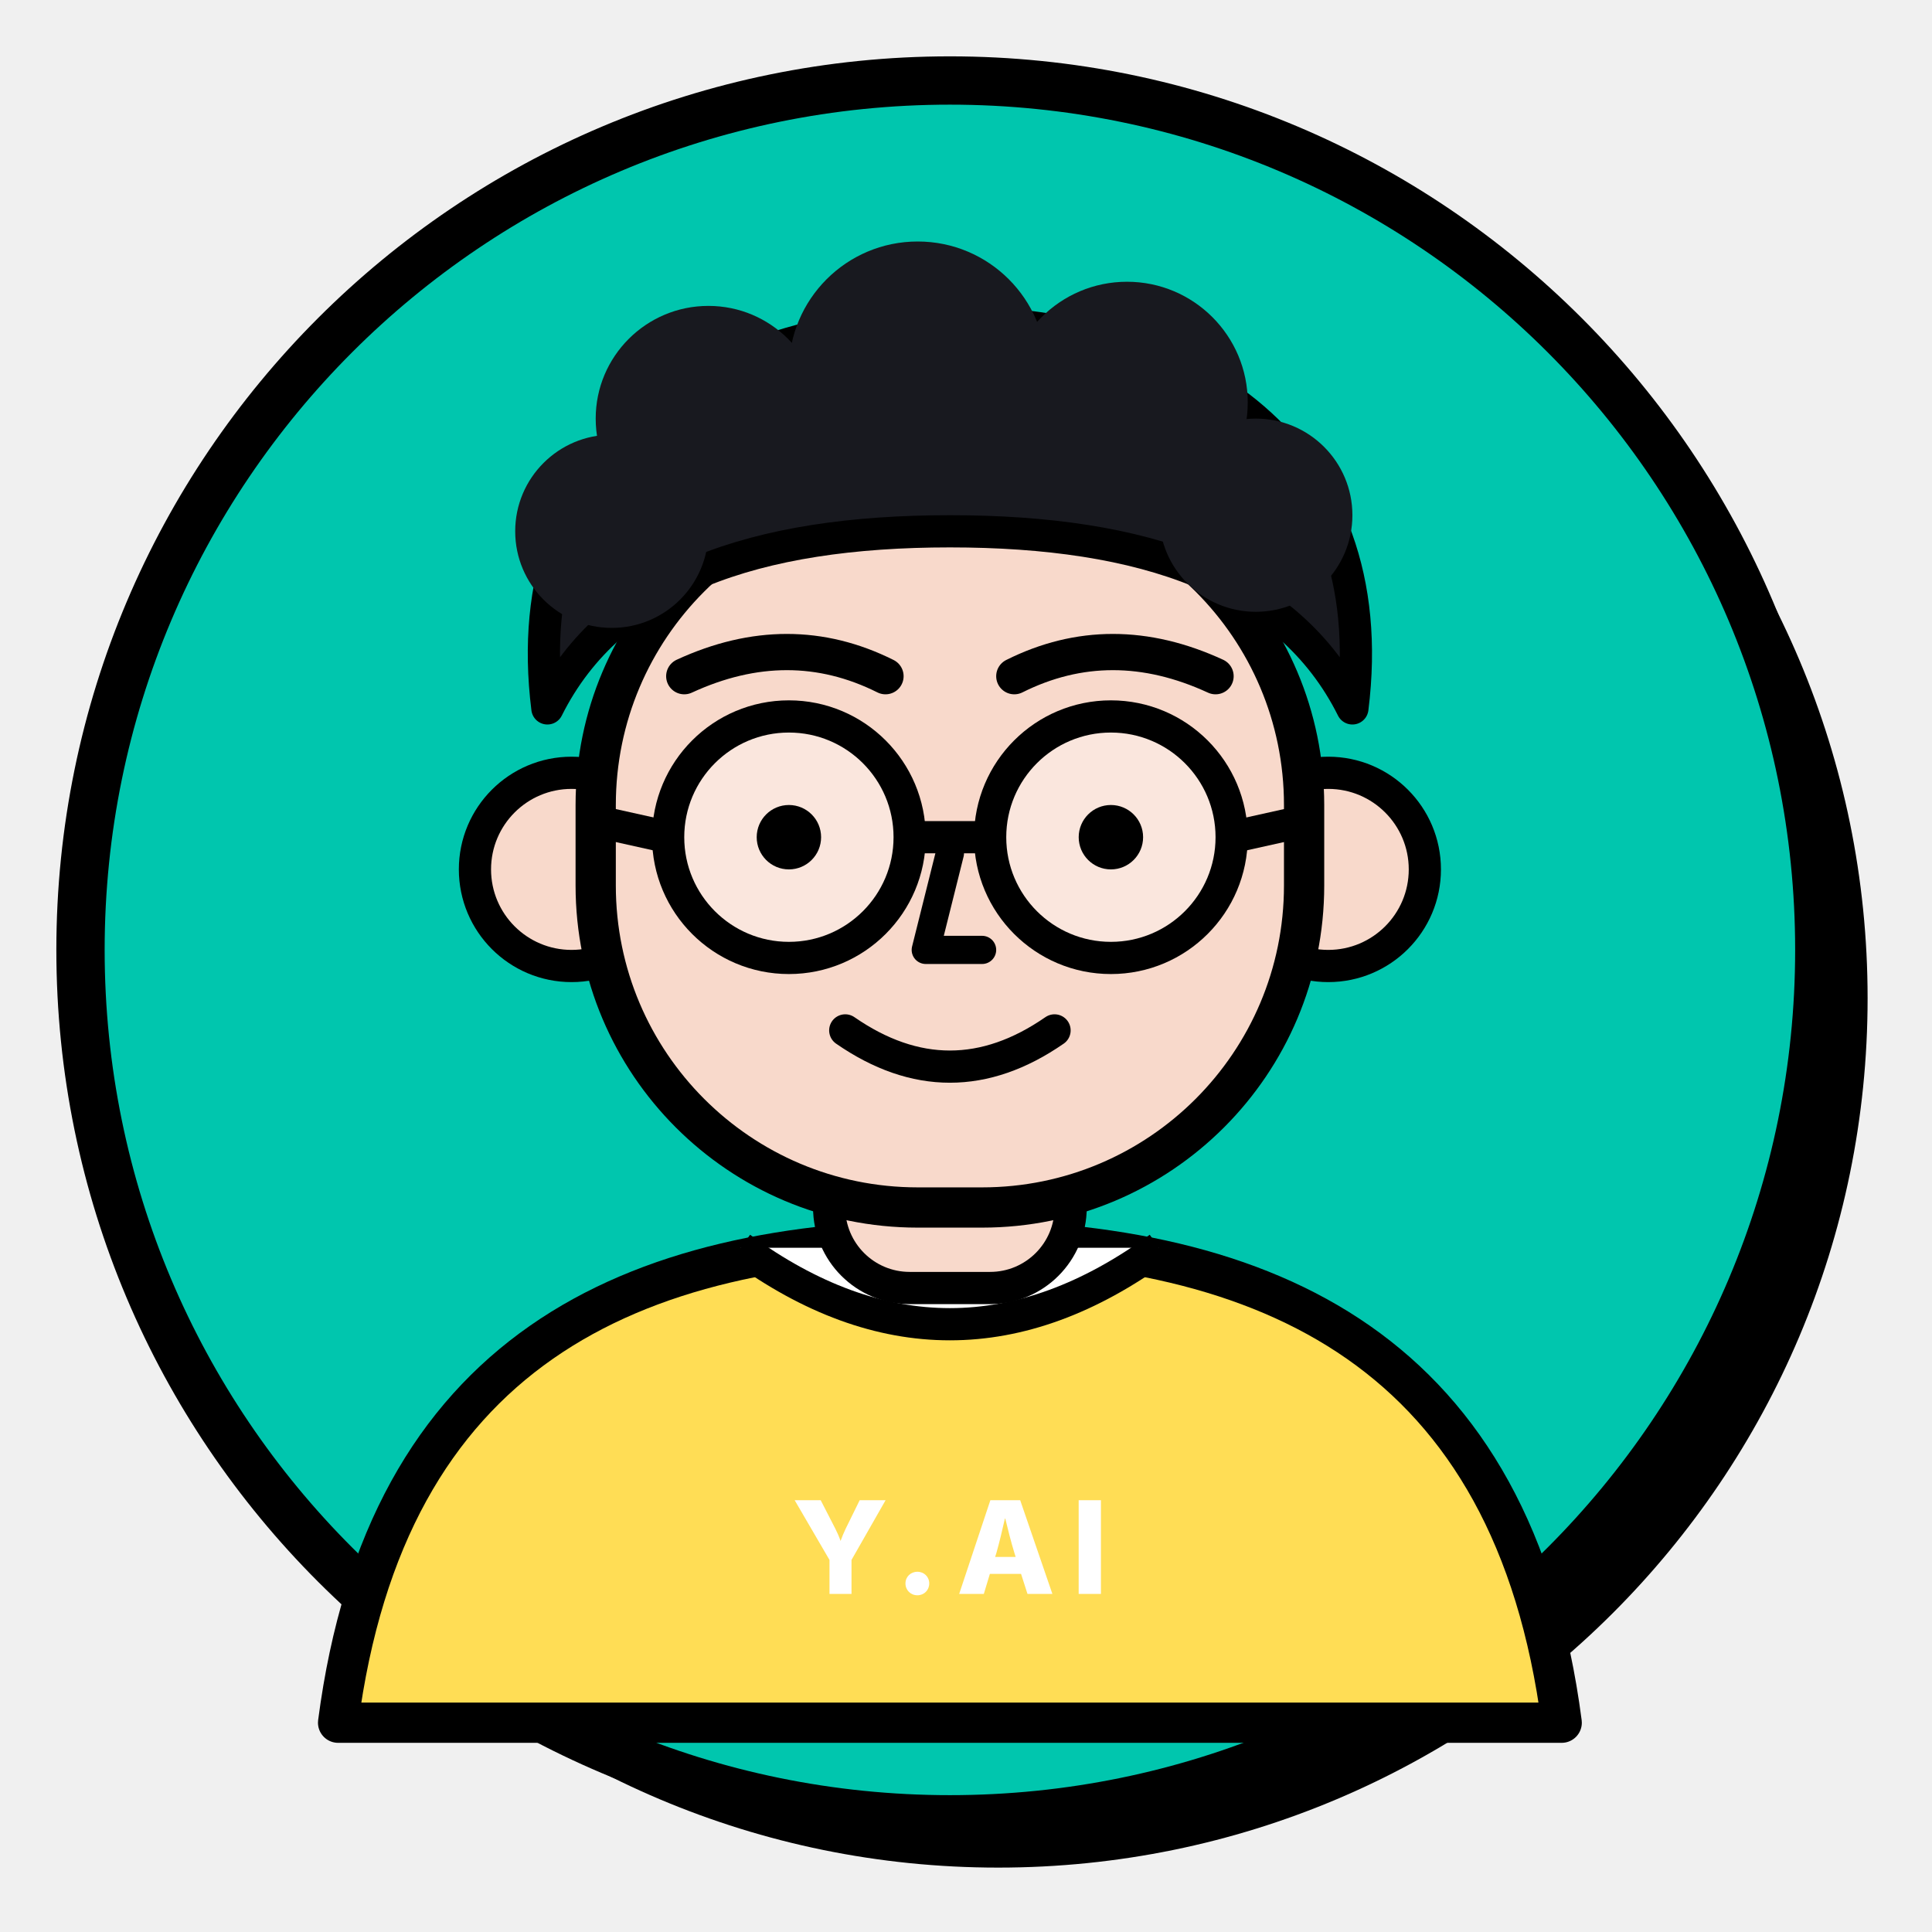
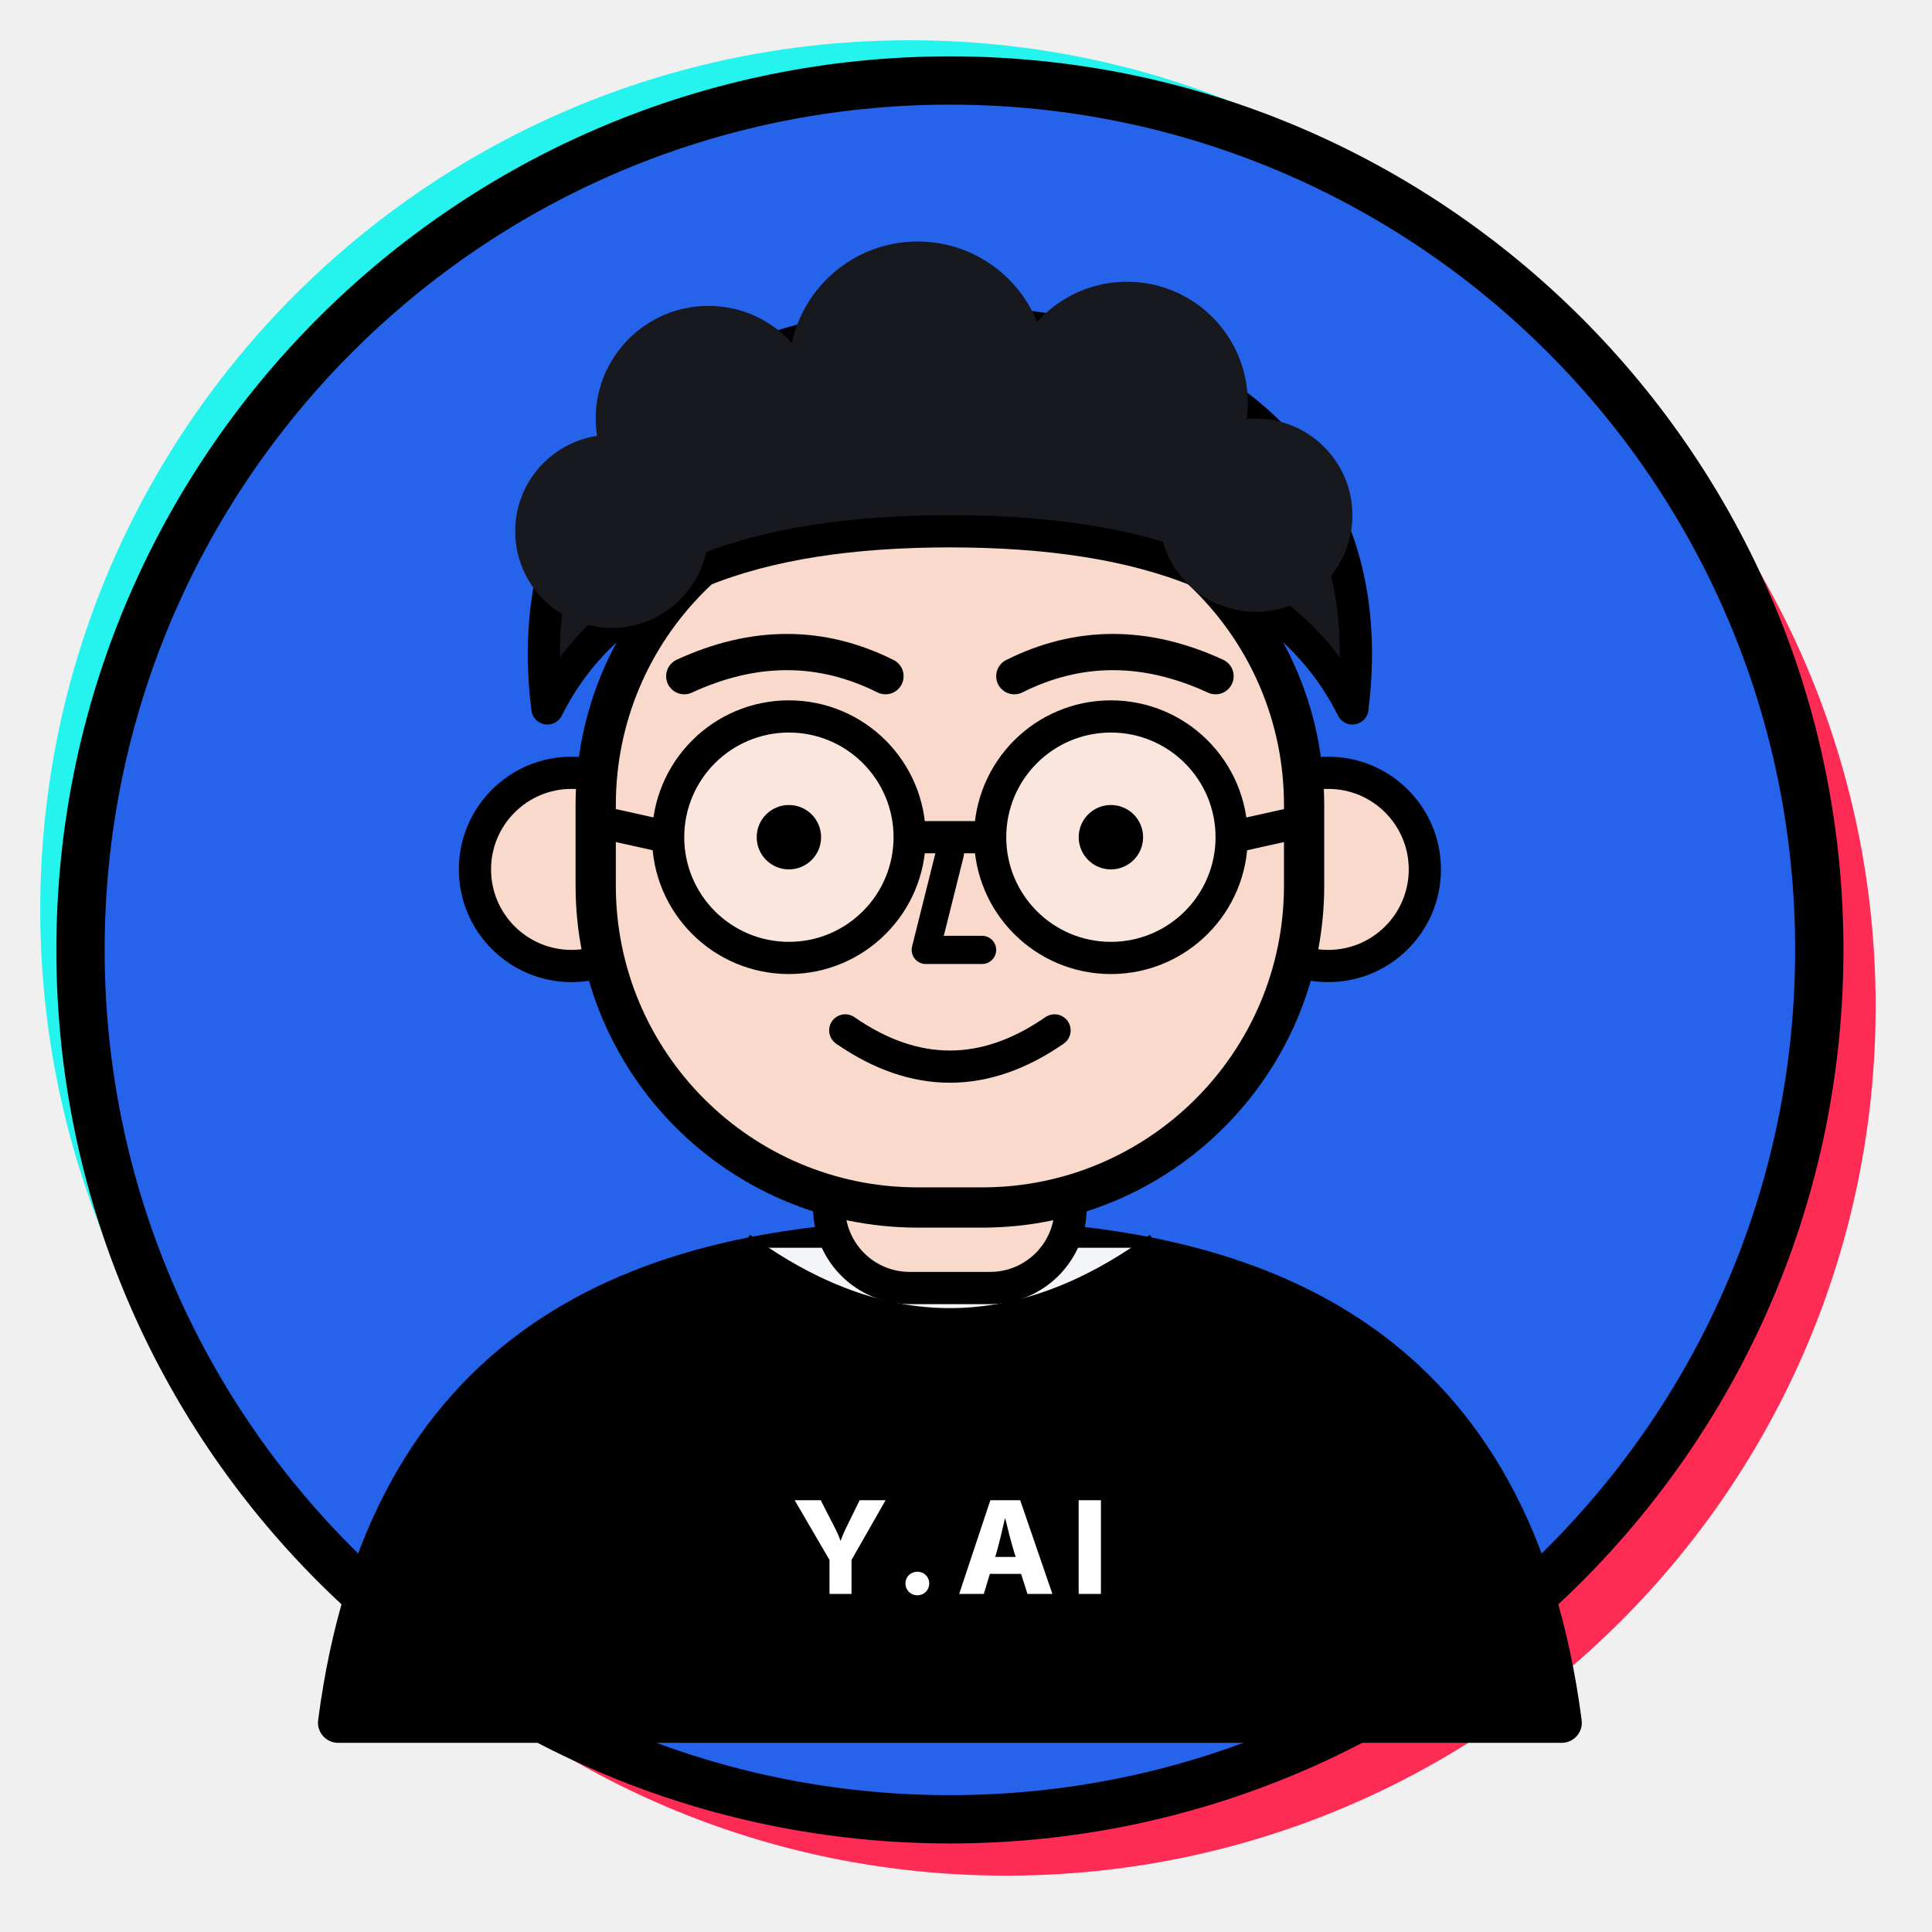
<svg xmlns="http://www.w3.org/2000/svg" viewBox="0 0 240 240" width="240" height="240" role="img" aria-label="Illustrated avatar of Yousef Alsayed">
  <g id="Avatar-Yousef-Brutalist">
-     <circle cx="124" cy="124" r="108" fill="#000000" />
-     <circle cx="118" cy="118" r="108" fill="#00C6AE" stroke="#000000" stroke-width="6" />
-     <path d="M42 214 C48 168 78 154 118 154 C158 154 188 168 194 214 Z" fill="#FFDD55" stroke="#000000" stroke-width="5" stroke-linejoin="round" />
-     <path d="M92 155 Q118 174 144 155" fill="#FFFFFF" stroke="#000000" stroke-width="4" />
+     <circle cx="125" cy="125" r="108" fill="#FE2C55" />
+     <circle cx="113" cy="113" r="108" fill="#25F4EE" />
+     <circle cx="118" cy="118" r="108" fill="#2563EB" stroke="#010101" stroke-width="6" />
+     <path d="M42 214 C48 168 78 154 118 154 C158 154 188 168 194 214 Z" fill="#010101" stroke="#010101" stroke-width="5" stroke-linejoin="round" />
+     <path d="M92 155 Q118 174 144 155" fill="#F4F5F8" stroke="#010101" stroke-width="4" />
    <text x="118" y="198" text-anchor="middle" fill="#FFFFFF" font-family="Montserrat, Inter, sans-serif" font-weight="800" font-size="16" letter-spacing="2">Y.AI</text>
    <rect x="103" y="130" width="30" height="30" rx="10" fill="#F8D9CB" stroke="#000000" stroke-width="4" />
    <circle cx="71" cy="108" r="12" fill="#F8D9CB" stroke="#000000" stroke-width="4" />
    <circle cx="165" cy="108" r="12" fill="#F8D9CB" stroke="#000000" stroke-width="4" />
    <rect x="74" y="60" width="88" height="90" rx="40" fill="#F8D9CB" stroke="#000000" stroke-width="5" />
    <path d="M68 88 C64 56 88 40 118 40 C148 40 172 56 168 88 C160 72 142 66 118 66 C94 66 76 72 68 88 Z" fill="#18191F" stroke="#000000" stroke-width="4" stroke-linejoin="round" />
    <circle cx="88" cy="52" r="14" fill="#18191F" />
    <circle cx="114" cy="46" r="16" fill="#18191F" />
    <circle cx="140" cy="50" r="15" fill="#18191F" />
    <circle cx="156" cy="64" r="12" fill="#18191F" />
    <circle cx="76" cy="66" r="12" fill="#18191F" />
    <circle cx="98" cy="104" r="15" fill="#FFFFFF" fill-opacity="0.35" stroke="#000000" stroke-width="4" />
    <circle cx="138" cy="104" r="15" fill="#FFFFFF" fill-opacity="0.35" stroke="#000000" stroke-width="4" />
    <line x1="113" y1="104" x2="123" y2="104" stroke="#000000" stroke-width="4" />
    <line x1="74" y1="102" x2="83" y2="104" stroke="#000000" stroke-width="4" />
    <line x1="153" y1="104" x2="162" y2="102" stroke="#000000" stroke-width="4" />
    <circle cx="98" cy="104" r="4" fill="#000000" />
    <circle cx="138" cy="104" r="4" fill="#000000" />
    <path d="M85 84 Q98 78 110 84" fill="none" stroke="#000000" stroke-width="4.5" stroke-linecap="round" />
    <path d="M126 84 Q138 78 151 84" fill="none" stroke="#000000" stroke-width="4.5" stroke-linecap="round" />
    <path d="M118 106 L115 118 L122 118" fill="none" stroke="#000000" stroke-width="3.5" stroke-linecap="round" stroke-linejoin="round" />
    <path d="M105 128 Q118 137 131 128" fill="none" stroke="#000000" stroke-width="4" stroke-linecap="round" />
  </g>
</svg>
